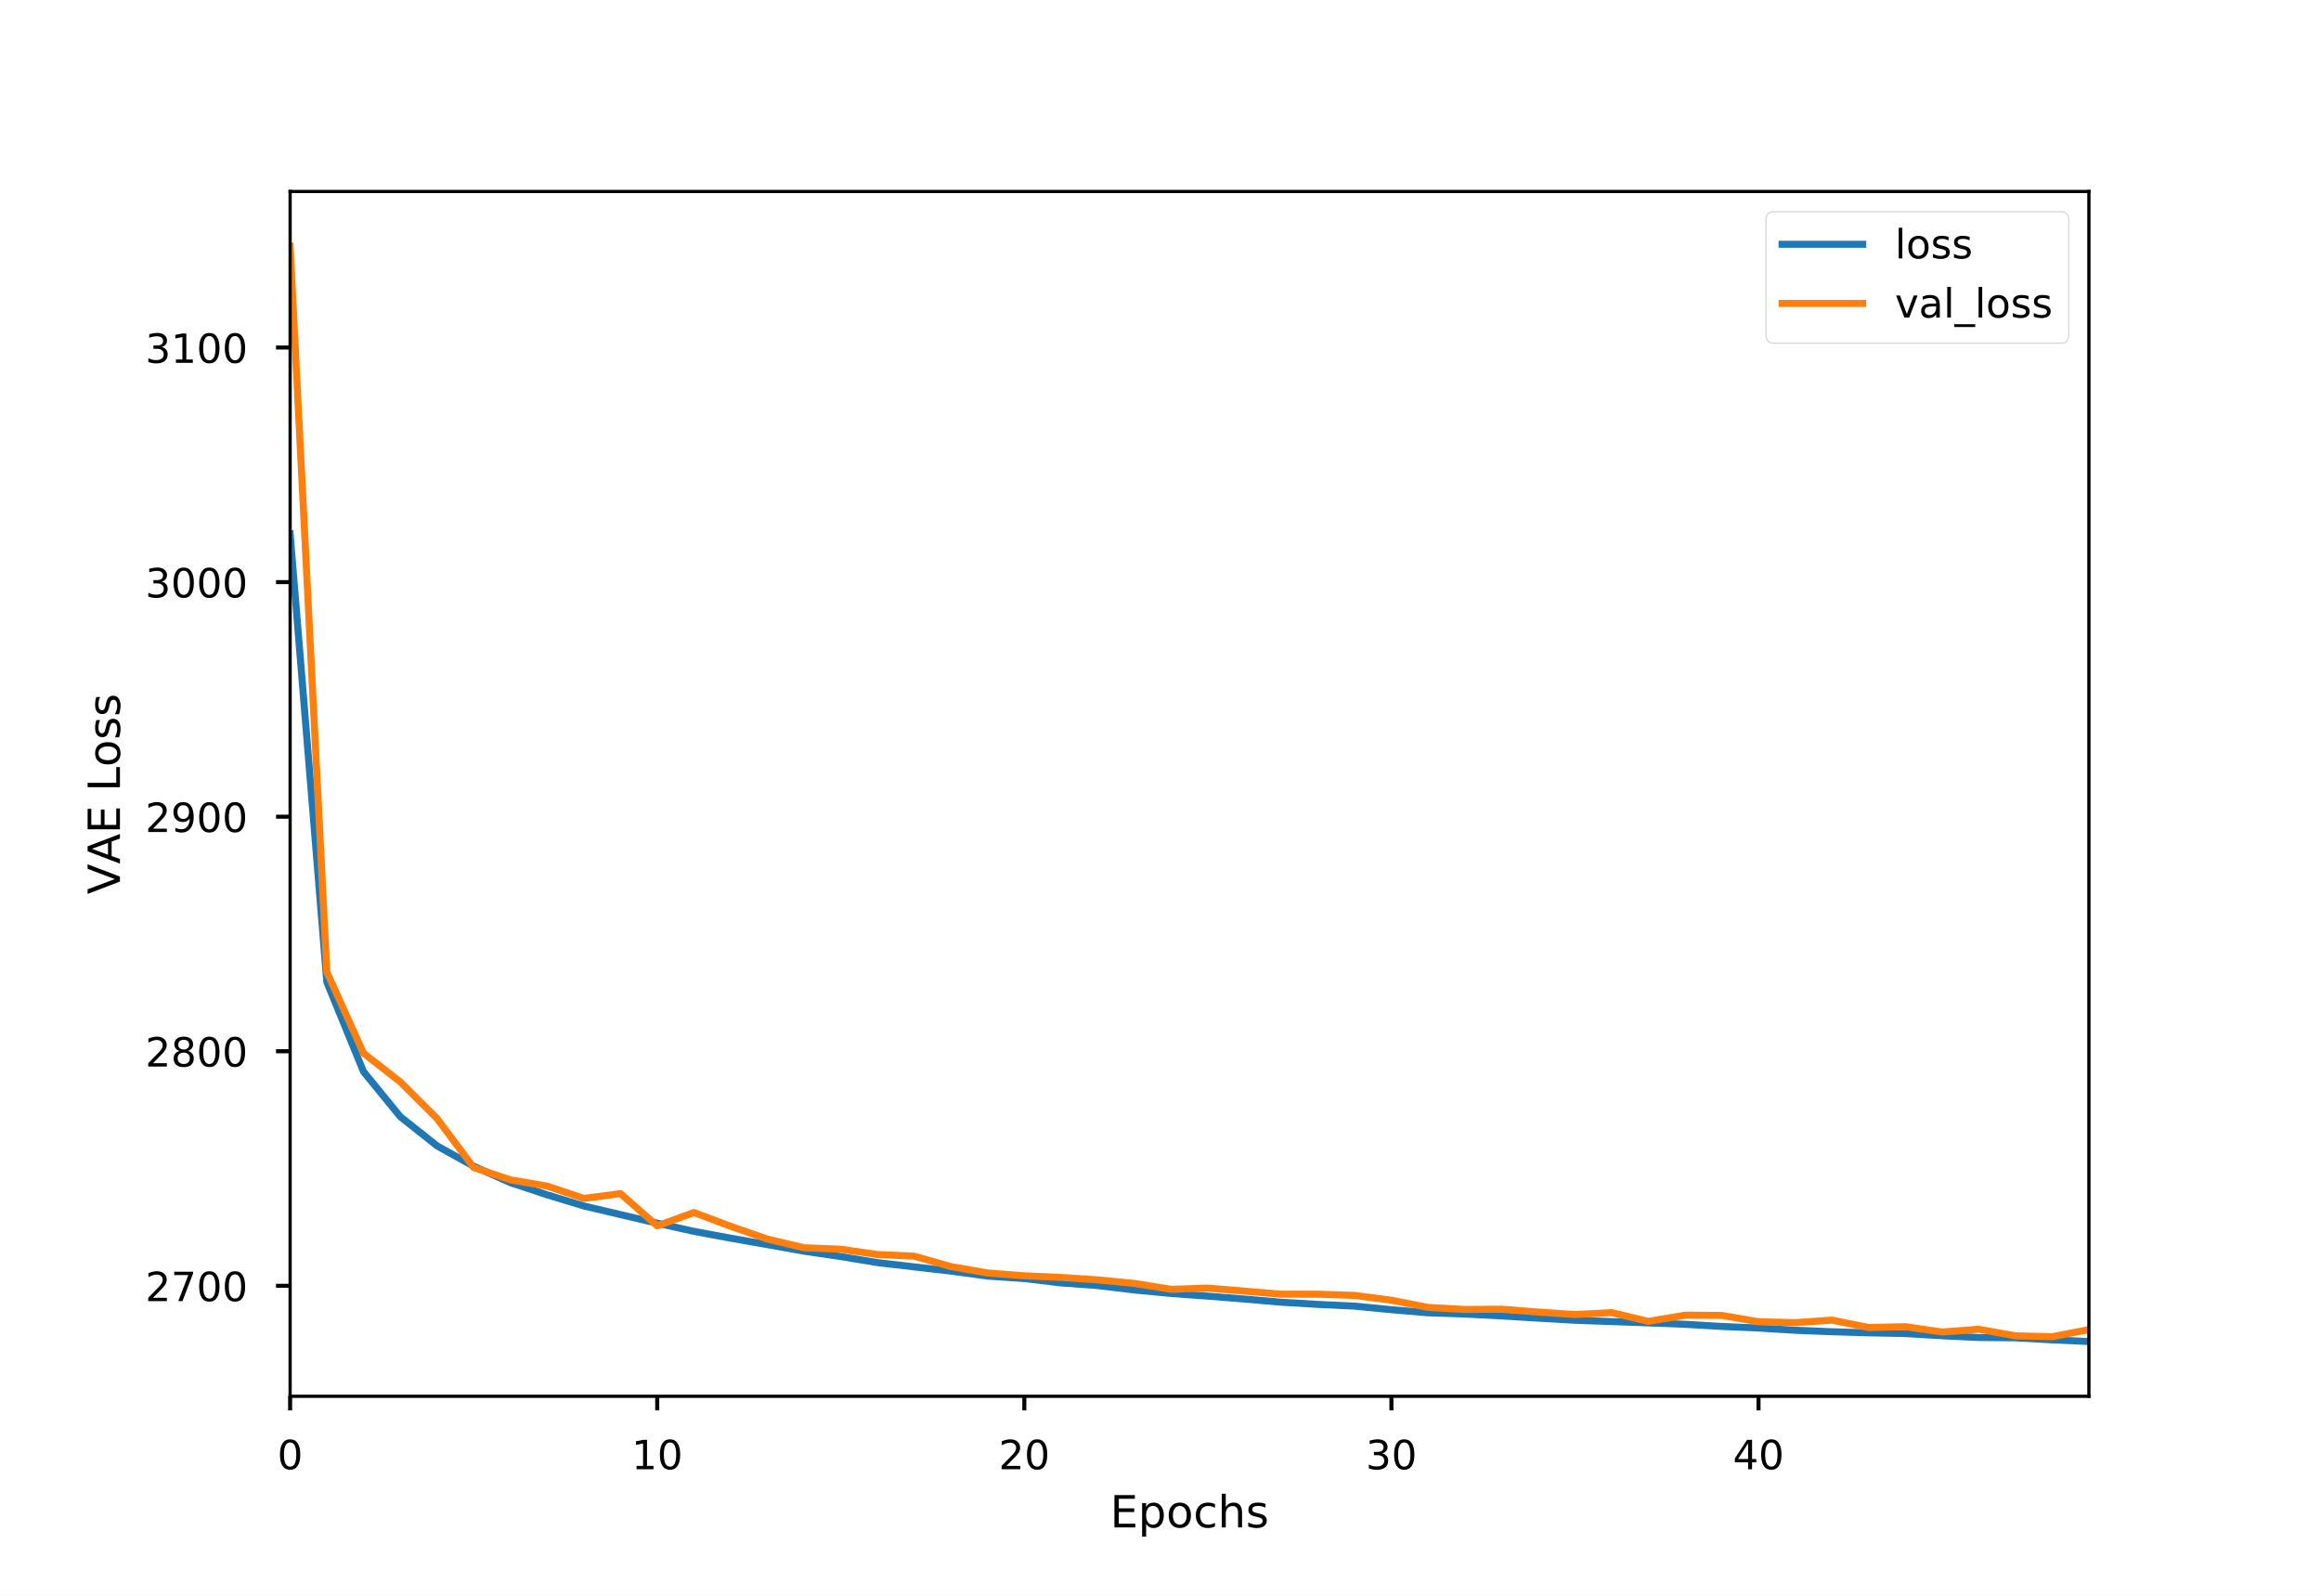
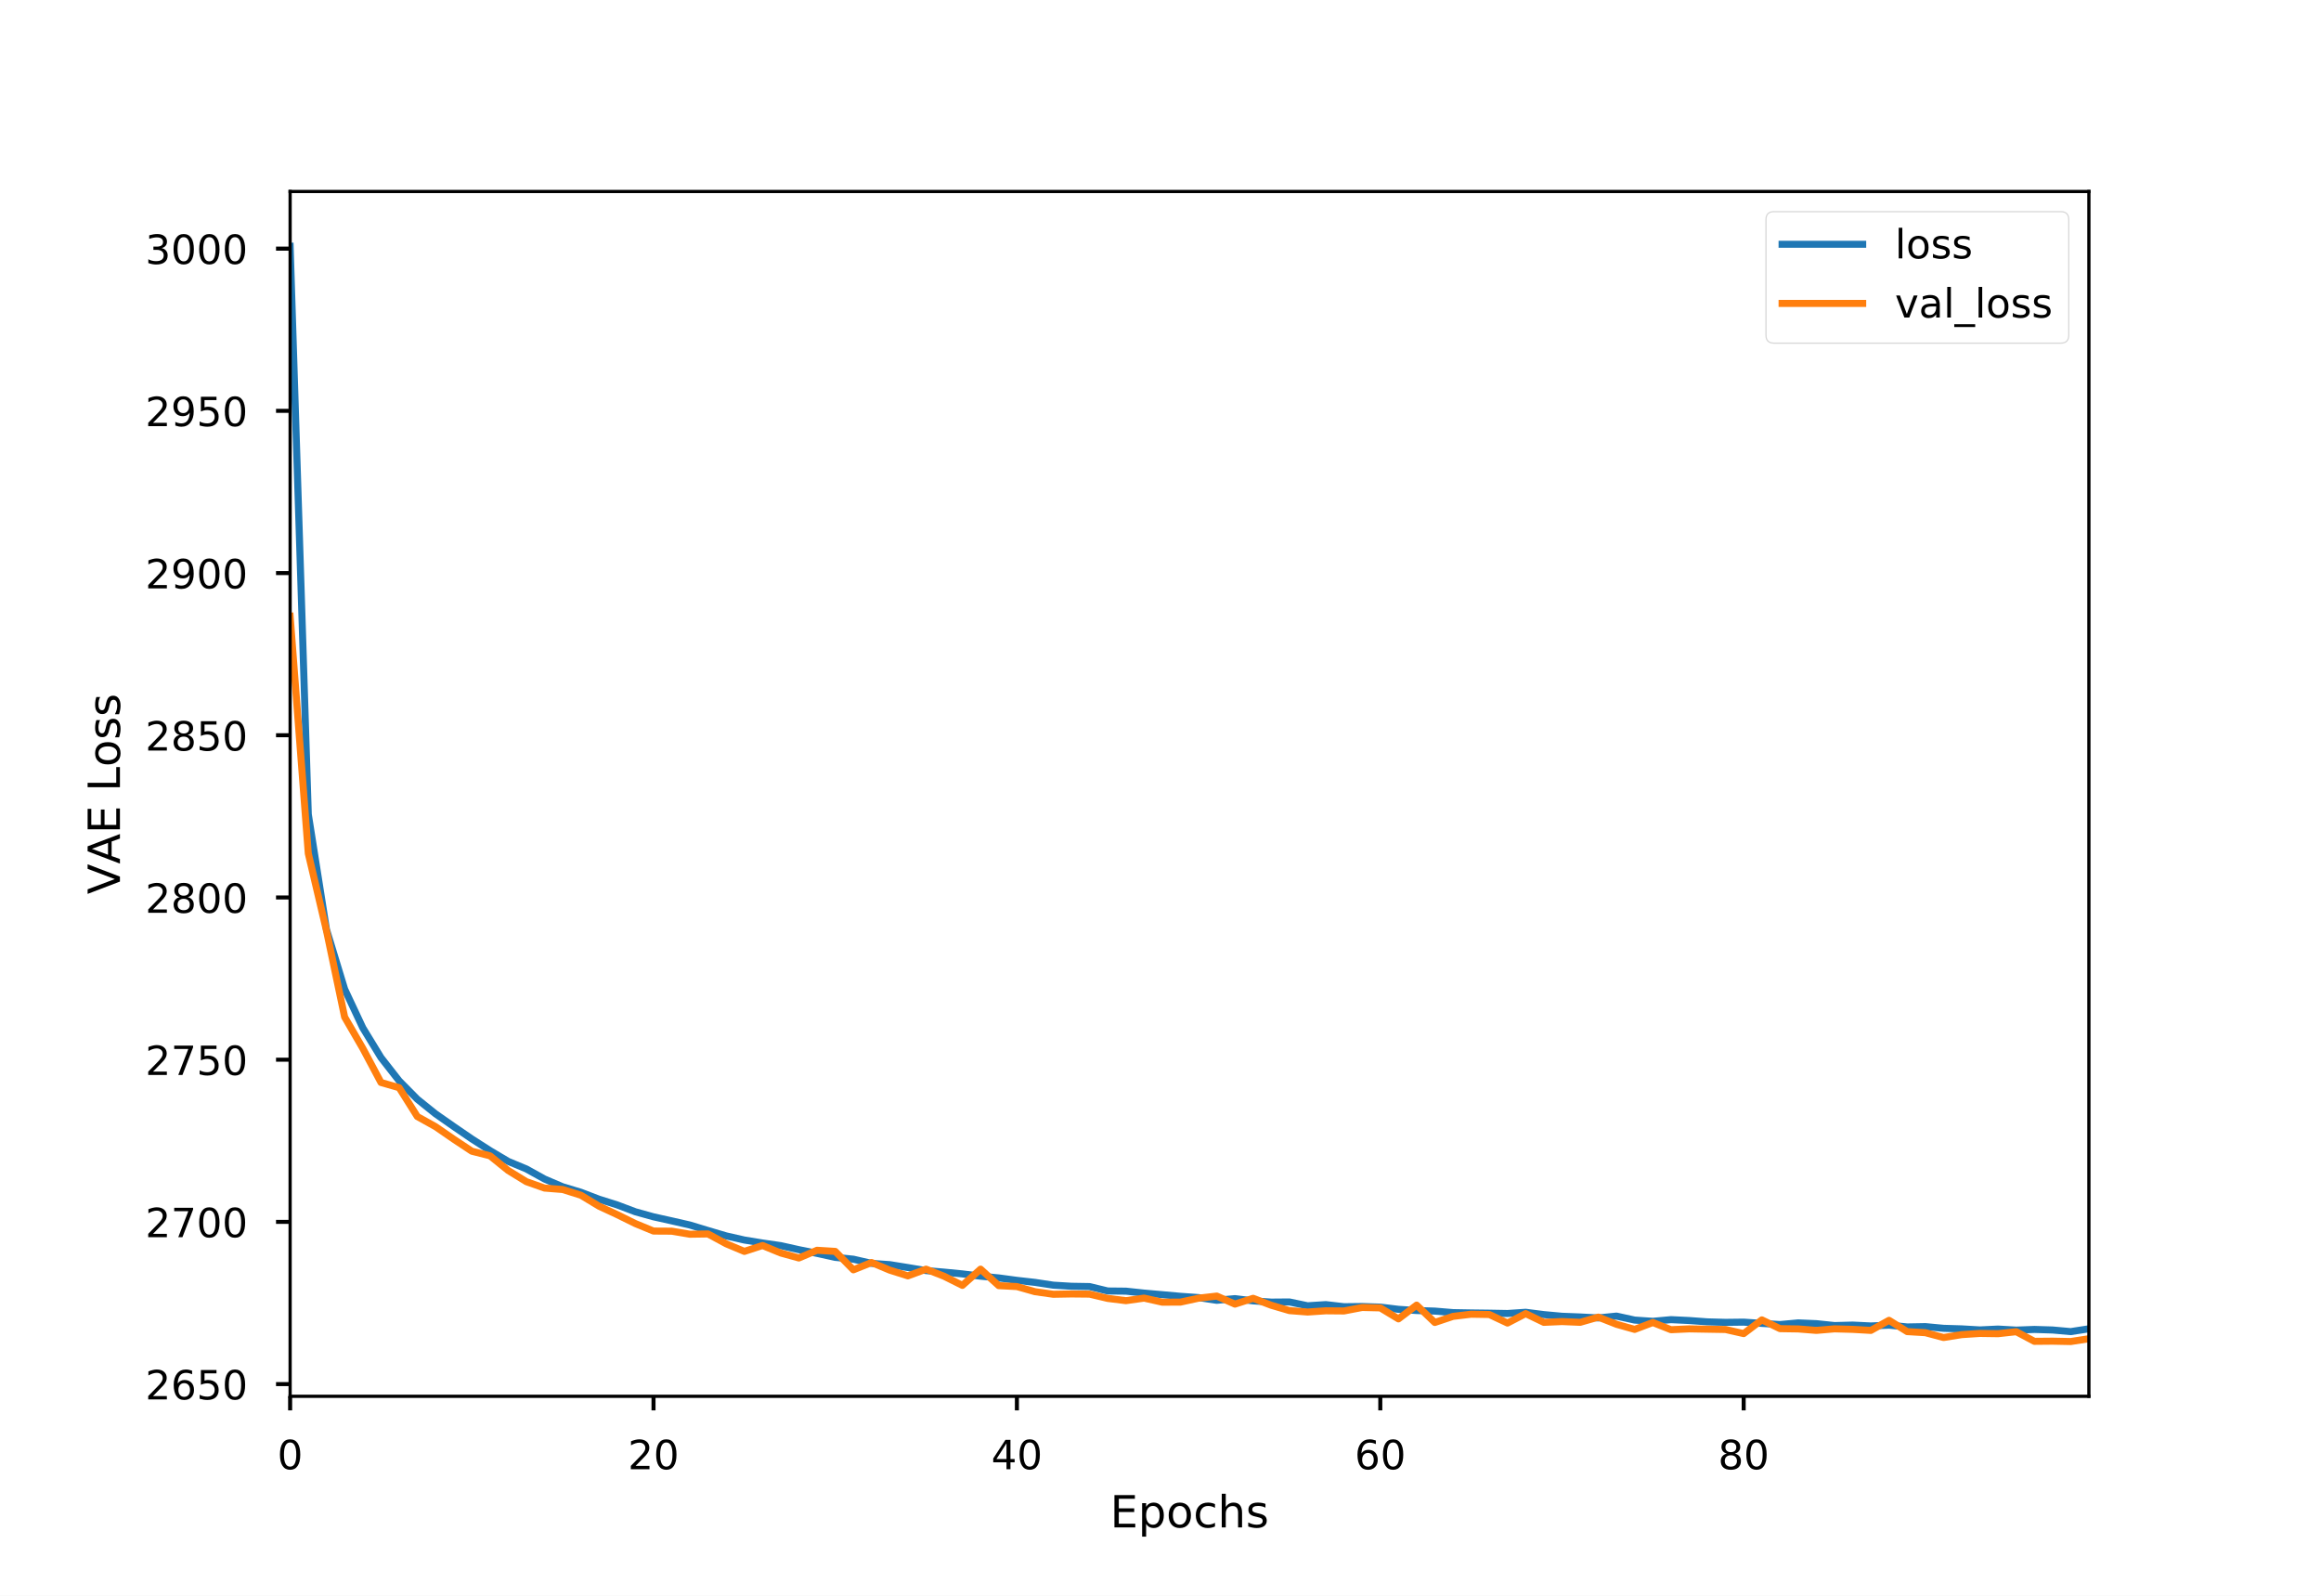
<svg xmlns="http://www.w3.org/2000/svg" xmlns:xlink="http://www.w3.org/1999/xlink" height="396pt" version="1.1" viewBox="0 0 576 396" width="576pt">
  <defs>
    <style type="text/css">
*{stroke-linecap:butt;stroke-linejoin:round;}
  </style>
  </defs>
  <g id="figure_1">
    <g id="patch_1">
      <path d="M 0 396  L 576 396  L 576 0  L 0 0  z " style="fill:#ffffff;" />
    </g>
    <g id="axes_1">
      <g id="patch_2">
        <path d="M 72 346.5  L 518.4 346.5  L 518.4 47.52  L 72 47.52  z " style="fill:#ffffff;" />
      </g>
      <g id="matplotlib.axis_1">
        <g id="xtick_1">
          <g id="line2d_1">
            <defs>
-               <path d="M 0 0  L 0 3.5  " id="m658f743e22" style="stroke:#000000;" />
-             </defs>
-             <g>
-               <use style="stroke:#000000;" x="72" xlink:href="#m658f743e22" y="346.5" />
+               <path d="M 0 0  L 0 3.5  " id="mb500150e83" style="stroke:#000000;" />
+             </defs>
+             <g>
+               <use style="stroke:#000000;" x="72" xlink:href="#mb500150e83" y="346.5" />
            </g>
          </g>
          <g id="text_1">
            <defs>
              <path d="M 31.781 66.406  Q 24.172 66.406 20.328 58.906  Q 16.5 51.422 16.5 36.375  Q 16.5 21.391 20.328 13.891  Q 24.172 6.391 31.781 6.391  Q 39.453 6.391 43.281 13.891  Q 47.125 21.391 47.125 36.375  Q 47.125 51.422 43.281 58.906  Q 39.453 66.406 31.781 66.406  M 31.781 74.219  Q 44.047 74.219 50.516 64.516  Q 56.984 54.828 56.984 36.375  Q 56.984 17.969 50.516 8.266  Q 44.047 -1.422 31.781 -1.422  Q 19.531 -1.422 13.062 8.266  Q 6.594 17.969 6.594 36.375  Q 6.594 54.828 13.062 64.516  Q 19.531 74.219 31.781 74.219  " id="DejaVuSans-30" />
            </defs>
            <g transform="translate(68.81875 364.5984)scale(0.1 -0.1)">
              <use xlink:href="#DejaVuSans-30" />
            </g>
          </g>
        </g>
        <g id="xtick_2">
          <g id="line2d_2">
            <g>
-               <use style="stroke:#000000;" x="163.102" xlink:href="#m658f743e22" y="346.5" />
+               <use style="stroke:#000000;" x="162.182" xlink:href="#mb500150e83" y="346.5" />
            </g>
          </g>
          <g id="text_2">
            <defs>
-               <path d="M 12.406 8.297  L 28.516 8.297  L 28.516 63.922  L 10.984 60.406  L 10.984 69.391  L 28.422 72.906  L 38.281 72.906  L 38.281 8.297  L 54.391 8.297  L 54.391 0  L 12.406 0  z " id="DejaVuSans-31" />
-             </defs>
-             <g transform="translate(156.7395 364.5984)scale(0.1 -0.1)">
-               <use xlink:href="#DejaVuSans-31" />
+               <path d="M 19.188 8.297  L 53.609 8.297  L 53.609 0  L 7.328 0  L 7.328 8.297  Q 12.938 14.109 22.625 23.891  Q 32.328 33.688 34.812 36.531  Q 39.547 41.844 41.422 45.531  Q 43.312 49.219 43.312 52.781  Q 43.312 58.594 39.234 62.25  Q 35.156 65.922 28.609 65.922  Q 23.969 65.922 18.812 64.312  Q 13.672 62.703 7.812 59.422  L 7.812 69.391  Q 13.766 71.781 18.938 73  Q 24.125 74.219 28.422 74.219  Q 39.75 74.219 46.484 68.547  Q 53.219 62.891 53.219 53.422  Q 53.219 48.922 51.531 44.891  Q 49.859 40.875 45.406 35.406  Q 44.188 33.984 37.641 27.219  Q 31.109 20.453 19.188 8.297  " id="DejaVuSans-32" />
+             </defs>
+             <g transform="translate(155.8193 364.5984)scale(0.1 -0.1)">
+               <use xlink:href="#DejaVuSans-32" />
              <use x="63.623" xlink:href="#DejaVuSans-30" />
            </g>
          </g>
        </g>
        <g id="xtick_3">
          <g id="line2d_3">
            <g>
-               <use style="stroke:#000000;" x="254.204" xlink:href="#m658f743e22" y="346.5" />
+               <use style="stroke:#000000;" x="252.364" xlink:href="#mb500150e83" y="346.5" />
            </g>
          </g>
          <g id="text_3">
            <defs>
-               <path d="M 19.188 8.297  L 53.609 8.297  L 53.609 0  L 7.328 0  L 7.328 8.297  Q 12.938 14.109 22.625 23.891  Q 32.328 33.688 34.812 36.531  Q 39.547 41.844 41.422 45.531  Q 43.312 49.219 43.312 52.781  Q 43.312 58.594 39.234 62.25  Q 35.156 65.922 28.609 65.922  Q 23.969 65.922 18.812 64.312  Q 13.672 62.703 7.812 59.422  L 7.812 69.391  Q 13.766 71.781 18.938 73  Q 24.125 74.219 28.422 74.219  Q 39.75 74.219 46.484 68.547  Q 53.219 62.891 53.219 53.422  Q 53.219 48.922 51.531 44.891  Q 49.859 40.875 45.406 35.406  Q 44.188 33.984 37.641 27.219  Q 31.109 20.453 19.188 8.297  " id="DejaVuSans-32" />
-             </defs>
-             <g transform="translate(247.8416 364.5984)scale(0.1 -0.1)">
-               <use xlink:href="#DejaVuSans-32" />
+               <path d="M 37.797 64.312  L 12.891 25.391  L 37.797 25.391  z M 35.203 72.906  L 47.609 72.906  L 47.609 25.391  L 58.016 25.391  L 58.016 17.188  L 47.609 17.188  L 47.609 0  L 37.797 0  L 37.797 17.188  L 4.891 17.188  L 4.891 26.703  z " id="DejaVuSans-34" />
+             </defs>
+             <g transform="translate(246.0011 364.5984)scale(0.1 -0.1)">
+               <use xlink:href="#DejaVuSans-34" />
              <use x="63.623" xlink:href="#DejaVuSans-30" />
            </g>
          </g>
        </g>
        <g id="xtick_4">
          <g id="line2d_4">
            <g>
-               <use style="stroke:#000000;" x="345.306" xlink:href="#m658f743e22" y="346.5" />
+               <use style="stroke:#000000;" x="342.545" xlink:href="#mb500150e83" y="346.5" />
            </g>
          </g>
          <g id="text_4">
            <defs>
-               <path d="M 40.578 39.312  Q 47.656 37.797 51.625 33  Q 55.609 28.219 55.609 21.188  Q 55.609 10.406 48.188 4.484  Q 40.766 -1.422 27.094 -1.422  Q 22.516 -1.422 17.656 -0.516  Q 12.797 0.391 7.625 2.203  L 7.625 11.719  Q 11.719 9.328 16.594 8.109  Q 21.484 6.891 26.812 6.891  Q 36.078 6.891 40.938 10.547  Q 45.797 14.203 45.797 21.188  Q 45.797 27.641 41.281 31.266  Q 36.766 34.906 28.719 34.906  L 20.219 34.906  L 20.219 43.016  L 29.109 43.016  Q 36.375 43.016 40.234 45.922  Q 44.094 48.828 44.094 54.297  Q 44.094 59.906 40.109 62.906  Q 36.141 65.922 28.719 65.922  Q 24.656 65.922 20.016 65.031  Q 15.375 64.156 9.812 62.312  L 9.812 71.094  Q 15.438 72.656 20.344 73.438  Q 25.25 74.219 29.594 74.219  Q 40.828 74.219 47.359 69.109  Q 53.906 64.016 53.906 55.328  Q 53.906 49.266 50.438 45.094  Q 46.969 40.922 40.578 39.312  " id="DejaVuSans-33" />
-             </defs>
-             <g transform="translate(338.9436 364.5984)scale(0.1 -0.1)">
-               <use xlink:href="#DejaVuSans-33" />
+               <path d="M 33.016 40.375  Q 26.375 40.375 22.484 35.828  Q 18.609 31.297 18.609 23.391  Q 18.609 15.531 22.484 10.953  Q 26.375 6.391 33.016 6.391  Q 39.656 6.391 43.531 10.953  Q 47.406 15.531 47.406 23.391  Q 47.406 31.297 43.531 35.828  Q 39.656 40.375 33.016 40.375  M 52.594 71.297  L 52.594 62.312  Q 48.875 64.062 45.094 64.984  Q 41.312 65.922 37.594 65.922  Q 27.828 65.922 22.672 59.328  Q 17.531 52.734 16.797 39.406  Q 19.672 43.656 24.016 45.922  Q 28.375 48.188 33.594 48.188  Q 44.578 48.188 50.953 41.516  Q 57.328 34.859 57.328 23.391  Q 57.328 12.156 50.688 5.359  Q 44.047 -1.422 33.016 -1.422  Q 20.359 -1.422 13.672 8.266  Q 6.984 17.969 6.984 36.375  Q 6.984 53.656 15.188 63.938  Q 23.391 74.219 37.203 74.219  Q 40.922 74.219 44.703 73.484  Q 48.484 72.75 52.594 71.297  " id="DejaVuSans-36" />
+             </defs>
+             <g transform="translate(336.183 364.5984)scale(0.1 -0.1)">
+               <use xlink:href="#DejaVuSans-36" />
              <use x="63.623" xlink:href="#DejaVuSans-30" />
            </g>
          </g>
        </g>
        <g id="xtick_5">
          <g id="line2d_5">
            <g>
-               <use style="stroke:#000000;" x="436.408" xlink:href="#m658f743e22" y="346.5" />
+               <use style="stroke:#000000;" x="432.727" xlink:href="#mb500150e83" y="346.5" />
            </g>
          </g>
          <g id="text_5">
            <defs>
-               <path d="M 37.797 64.312  L 12.891 25.391  L 37.797 25.391  z M 35.203 72.906  L 47.609 72.906  L 47.609 25.391  L 58.016 25.391  L 58.016 17.188  L 47.609 17.188  L 47.609 0  L 37.797 0  L 37.797 17.188  L 4.891 17.188  L 4.891 26.703  z " id="DejaVuSans-34" />
-             </defs>
-             <g transform="translate(430.0457 364.5984)scale(0.1 -0.1)">
-               <use xlink:href="#DejaVuSans-34" />
+               <path d="M 31.781 34.625  Q 24.75 34.625 20.719 30.859  Q 16.703 27.094 16.703 20.516  Q 16.703 13.922 20.719 10.156  Q 24.75 6.391 31.781 6.391  Q 38.812 6.391 42.859 10.172  Q 46.922 13.969 46.922 20.516  Q 46.922 27.094 42.891 30.859  Q 38.875 34.625 31.781 34.625  M 21.922 38.812  Q 15.578 40.375 12.031 44.719  Q 8.5 49.078 8.5 55.328  Q 8.5 64.062 14.719 69.141  Q 20.953 74.219 31.781 74.219  Q 42.672 74.219 48.875 69.141  Q 55.078 64.062 55.078 55.328  Q 55.078 49.078 51.531 44.719  Q 48 40.375 41.703 38.812  Q 48.828 37.156 52.797 32.312  Q 56.781 27.484 56.781 20.516  Q 56.781 9.906 50.312 4.234  Q 43.844 -1.422 31.781 -1.422  Q 19.734 -1.422 13.25 4.234  Q 6.781 9.906 6.781 20.516  Q 6.781 27.484 10.781 32.312  Q 14.797 37.156 21.922 38.812  M 18.312 54.391  Q 18.312 48.734 21.844 45.562  Q 25.391 42.391 31.781 42.391  Q 38.141 42.391 41.719 45.562  Q 45.312 48.734 45.312 54.391  Q 45.312 60.062 41.719 63.234  Q 38.141 66.406 31.781 66.406  Q 25.391 66.406 21.844 63.234  Q 18.312 60.062 18.312 54.391  " id="DejaVuSans-38" />
+             </defs>
+             <g transform="translate(426.3648 364.5984)scale(0.1 -0.1)">
+               <use xlink:href="#DejaVuSans-38" />
              <use x="63.623" xlink:href="#DejaVuSans-30" />
            </g>
          </g>
        </g>
        <g id="text_6">
          <defs>
            <path d="M 9.812 72.906  L 55.906 72.906  L 55.906 64.594  L 19.672 64.594  L 19.672 43.016  L 54.391 43.016  L 54.391 34.719  L 19.672 34.719  L 19.672 8.297  L 56.781 8.297  L 56.781 0  L 9.812 0  z " id="DejaVuSans-45" />
            <path d="M 18.109 8.203  L 18.109 -20.797  L 9.078 -20.797  L 9.078 54.688  L 18.109 54.688  L 18.109 46.391  Q 20.953 51.266 25.266 53.625  Q 29.594 56 35.594 56  Q 45.562 56 51.781 48.094  Q 58.016 40.188 58.016 27.297  Q 58.016 14.406 51.781 6.484  Q 45.562 -1.422 35.594 -1.422  Q 29.594 -1.422 25.266 0.953  Q 20.953 3.328 18.109 8.203  M 48.688 27.297  Q 48.688 37.203 44.609 42.844  Q 40.531 48.484 33.406 48.484  Q 26.266 48.484 22.188 42.844  Q 18.109 37.203 18.109 27.297  Q 18.109 17.391 22.188 11.75  Q 26.266 6.109 33.406 6.109  Q 40.531 6.109 44.609 11.75  Q 48.688 17.391 48.688 27.297  " id="DejaVuSans-70" />
            <path d="M 30.609 48.391  Q 23.391 48.391 19.188 42.75  Q 14.984 37.109 14.984 27.297  Q 14.984 17.484 19.156 11.844  Q 23.344 6.203 30.609 6.203  Q 37.797 6.203 41.984 11.859  Q 46.188 17.531 46.188 27.297  Q 46.188 37.016 41.984 42.703  Q 37.797 48.391 30.609 48.391  M 30.609 56  Q 42.328 56 49.016 48.375  Q 55.719 40.766 55.719 27.297  Q 55.719 13.875 49.016 6.219  Q 42.328 -1.422 30.609 -1.422  Q 18.844 -1.422 12.172 6.219  Q 5.516 13.875 5.516 27.297  Q 5.516 40.766 12.172 48.375  Q 18.844 56 30.609 56  " id="DejaVuSans-6f" />
            <path d="M 48.781 52.594  L 48.781 44.188  Q 44.969 46.297 41.141 47.344  Q 37.312 48.391 33.406 48.391  Q 24.656 48.391 19.812 42.844  Q 14.984 37.312 14.984 27.297  Q 14.984 17.281 19.812 11.734  Q 24.656 6.203 33.406 6.203  Q 37.312 6.203 41.141 7.25  Q 44.969 8.297 48.781 10.406  L 48.781 2.094  Q 45.016 0.344 40.984 -0.531  Q 36.969 -1.422 32.422 -1.422  Q 20.062 -1.422 12.781 6.344  Q 5.516 14.109 5.516 27.297  Q 5.516 40.672 12.859 48.328  Q 20.219 56 33.016 56  Q 37.156 56 41.109 55.141  Q 45.062 54.297 48.781 52.594  " id="DejaVuSans-63" />
            <path d="M 54.891 33.016  L 54.891 0  L 45.906 0  L 45.906 32.719  Q 45.906 40.484 42.875 44.328  Q 39.844 48.188 33.797 48.188  Q 26.516 48.188 22.312 43.547  Q 18.109 38.922 18.109 30.906  L 18.109 0  L 9.078 0  L 9.078 75.984  L 18.109 75.984  L 18.109 46.188  Q 21.344 51.125 25.703 53.562  Q 30.078 56 35.797 56  Q 45.219 56 50.047 50.172  Q 54.891 44.344 54.891 33.016  " id="DejaVuSans-68" />
            <path d="M 44.281 53.078  L 44.281 44.578  Q 40.484 46.531 36.375 47.5  Q 32.281 48.484 27.875 48.484  Q 21.188 48.484 17.844 46.438  Q 14.5 44.391 14.5 40.281  Q 14.5 37.156 16.891 35.375  Q 19.281 33.594 26.516 31.984  L 29.594 31.297  Q 39.156 29.25 43.188 25.516  Q 47.219 21.781 47.219 15.094  Q 47.219 7.469 41.188 3.016  Q 35.156 -1.422 24.609 -1.422  Q 20.219 -1.422 15.453 -0.562  Q 10.688 0.297 5.422 2  L 5.422 11.281  Q 10.406 8.688 15.234 7.391  Q 20.062 6.109 24.812 6.109  Q 31.156 6.109 34.562 8.281  Q 37.984 10.453 37.984 14.406  Q 37.984 18.062 35.516 20.016  Q 33.062 21.969 24.703 23.781  L 21.578 24.516  Q 13.234 26.266 9.516 29.906  Q 5.812 33.547 5.812 39.891  Q 5.812 47.609 11.281 51.797  Q 16.75 56 26.812 56  Q 31.781 56 36.172 55.266  Q 40.578 54.547 44.281 53.078  " id="DejaVuSans-73" />
          </defs>
          <g transform="translate(275.4928 379.0364)scale(0.11 -0.11)">
            <use xlink:href="#DejaVuSans-45" />
            <use x="63.184" xlink:href="#DejaVuSans-70" />
            <use x="126.66" xlink:href="#DejaVuSans-6f" />
            <use x="187.842" xlink:href="#DejaVuSans-63" />
            <use x="242.822" xlink:href="#DejaVuSans-68" />
            <use x="306.201" xlink:href="#DejaVuSans-73" />
          </g>
        </g>
      </g>
      <g id="matplotlib.axis_2">
        <g id="ytick_1">
          <g id="line2d_6">
            <defs>
-               <path d="M 0 0  L -3.5 0  " id="madf888de8d" style="stroke:#000000;" />
-             </defs>
-             <g>
-               <use style="stroke:#000000;" x="72" xlink:href="#madf888de8d" y="319.083" />
+               <path d="M 0 0  L -3.5 0  " id="m5b89c4a7b2" style="stroke:#000000;" />
+             </defs>
+             <g>
+               <use style="stroke:#000000;" x="72" xlink:href="#m5b89c4a7b2" y="343.472" />
            </g>
          </g>
          <g id="text_7">
            <defs>
+               <path d="M 10.797 72.906  L 49.516 72.906  L 49.516 64.594  L 19.828 64.594  L 19.828 46.734  Q 21.969 47.469 24.109 47.828  Q 26.266 48.188 28.422 48.188  Q 40.625 48.188 47.75 41.5  Q 54.891 34.812 54.891 23.391  Q 54.891 11.625 47.562 5.094  Q 40.234 -1.422 26.906 -1.422  Q 22.312 -1.422 17.547 -0.641  Q 12.797 0.141 7.719 1.703  L 7.719 11.625  Q 12.109 9.234 16.797 8.062  Q 21.484 6.891 26.703 6.891  Q 35.156 6.891 40.078 11.328  Q 45.016 15.766 45.016 23.391  Q 45.016 31 40.078 35.438  Q 35.156 39.891 26.703 39.891  Q 22.75 39.891 18.812 39.016  Q 14.891 38.141 10.797 36.281  z " id="DejaVuSans-35" />
+             </defs>
+             <g transform="translate(36.05 347.2712)scale(0.1 -0.1)">
+               <use xlink:href="#DejaVuSans-32" />
+               <use x="63.623" xlink:href="#DejaVuSans-36" />
+               <use x="127.246" xlink:href="#DejaVuSans-35" />
+               <use x="190.869" xlink:href="#DejaVuSans-30" />
+             </g>
+           </g>
+         </g>
+         <g id="ytick_2">
+           <g id="line2d_7">
+             <g>
+               <use style="stroke:#000000;" x="72" xlink:href="#m5b89c4a7b2" y="303.219" />
+             </g>
+           </g>
+           <g id="text_8">
+             <defs>
              <path d="M 8.203 72.906  L 55.078 72.906  L 55.078 68.703  L 28.609 0  L 18.312 0  L 43.219 64.594  L 8.203 64.594  z " id="DejaVuSans-37" />
            </defs>
-             <g transform="translate(36.05 322.8823)scale(0.1 -0.1)">
+             <g transform="translate(36.05 307.018)scale(0.1 -0.1)">
              <use xlink:href="#DejaVuSans-32" />
              <use x="63.623" xlink:href="#DejaVuSans-37" />
              <use x="127.246" xlink:href="#DejaVuSans-30" />
              <use x="190.869" xlink:href="#DejaVuSans-30" />
            </g>
          </g>
        </g>
-         <g id="ytick_2">
-           <g id="line2d_7">
-             <g>
-               <use style="stroke:#000000;" x="72" xlink:href="#madf888de8d" y="260.873" />
-             </g>
-           </g>
-           <g id="text_8">
-             <defs>
-               <path d="M 31.781 34.625  Q 24.75 34.625 20.719 30.859  Q 16.703 27.094 16.703 20.516  Q 16.703 13.922 20.719 10.156  Q 24.75 6.391 31.781 6.391  Q 38.812 6.391 42.859 10.172  Q 46.922 13.969 46.922 20.516  Q 46.922 27.094 42.891 30.859  Q 38.875 34.625 31.781 34.625  M 21.922 38.812  Q 15.578 40.375 12.031 44.719  Q 8.5 49.078 8.5 55.328  Q 8.5 64.062 14.719 69.141  Q 20.953 74.219 31.781 74.219  Q 42.672 74.219 48.875 69.141  Q 55.078 64.062 55.078 55.328  Q 55.078 49.078 51.531 44.719  Q 48 40.375 41.703 38.812  Q 48.828 37.156 52.797 32.312  Q 56.781 27.484 56.781 20.516  Q 56.781 9.906 50.312 4.234  Q 43.844 -1.422 31.781 -1.422  Q 19.734 -1.422 13.25 4.234  Q 6.781 9.906 6.781 20.516  Q 6.781 27.484 10.781 32.312  Q 14.797 37.156 21.922 38.812  M 18.312 54.391  Q 18.312 48.734 21.844 45.562  Q 25.391 42.391 31.781 42.391  Q 38.141 42.391 41.719 45.562  Q 45.312 48.734 45.312 54.391  Q 45.312 60.062 41.719 63.234  Q 38.141 66.406 31.781 66.406  Q 25.391 66.406 21.844 63.234  Q 18.312 60.062 18.312 54.391  " id="DejaVuSans-38" />
-             </defs>
-             <g transform="translate(36.05 264.6725)scale(0.1 -0.1)">
+         <g id="ytick_3">
+           <g id="line2d_8">
+             <g>
+               <use style="stroke:#000000;" x="72" xlink:href="#m5b89c4a7b2" y="262.966" />
+             </g>
+           </g>
+           <g id="text_9">
+             <g transform="translate(36.05 266.7648)scale(0.1 -0.1)">
+               <use xlink:href="#DejaVuSans-32" />
+               <use x="63.623" xlink:href="#DejaVuSans-37" />
+               <use x="127.246" xlink:href="#DejaVuSans-35" />
+               <use x="190.869" xlink:href="#DejaVuSans-30" />
+             </g>
+           </g>
+         </g>
+         <g id="ytick_4">
+           <g id="line2d_9">
+             <g>
+               <use style="stroke:#000000;" x="72" xlink:href="#m5b89c4a7b2" y="222.712" />
+             </g>
+           </g>
+           <g id="text_10">
+             <g transform="translate(36.05 226.5116)scale(0.1 -0.1)">
              <use xlink:href="#DejaVuSans-32" />
              <use x="63.623" xlink:href="#DejaVuSans-38" />
              <use x="127.246" xlink:href="#DejaVuSans-30" />
              <use x="190.869" xlink:href="#DejaVuSans-30" />
            </g>
          </g>
        </g>
-         <g id="ytick_3">
-           <g id="line2d_8">
-             <g>
-               <use style="stroke:#000000;" x="72" xlink:href="#madf888de8d" y="202.664" />
-             </g>
-           </g>
-           <g id="text_9">
+         <g id="ytick_5">
+           <g id="line2d_10">
+             <g>
+               <use style="stroke:#000000;" x="72" xlink:href="#m5b89c4a7b2" y="182.459" />
+             </g>
+           </g>
+           <g id="text_11">
+             <g transform="translate(36.05 186.2584)scale(0.1 -0.1)">
+               <use xlink:href="#DejaVuSans-32" />
+               <use x="63.623" xlink:href="#DejaVuSans-38" />
+               <use x="127.246" xlink:href="#DejaVuSans-35" />
+               <use x="190.869" xlink:href="#DejaVuSans-30" />
+             </g>
+           </g>
+         </g>
+         <g id="ytick_6">
+           <g id="line2d_11">
+             <g>
+               <use style="stroke:#000000;" x="72" xlink:href="#m5b89c4a7b2" y="142.206" />
+             </g>
+           </g>
+           <g id="text_12">
            <defs>
              <path d="M 10.984 1.516  L 10.984 10.5  Q 14.703 8.734 18.5 7.812  Q 22.312 6.891 25.984 6.891  Q 35.75 6.891 40.891 13.453  Q 46.047 20.016 46.781 33.406  Q 43.953 29.203 39.594 26.953  Q 35.25 24.703 29.984 24.703  Q 19.047 24.703 12.672 31.312  Q 6.297 37.938 6.297 49.422  Q 6.297 60.641 12.938 67.422  Q 19.578 74.219 30.609 74.219  Q 43.266 74.219 49.922 64.516  Q 56.594 54.828 56.594 36.375  Q 56.594 19.141 48.406 8.859  Q 40.234 -1.422 26.422 -1.422  Q 22.703 -1.422 18.891 -0.688  Q 15.094 0.047 10.984 1.516  M 30.609 32.422  Q 37.25 32.422 41.125 36.953  Q 45.016 41.5 45.016 49.422  Q 45.016 57.281 41.125 61.844  Q 37.25 66.406 30.609 66.406  Q 23.969 66.406 20.094 61.844  Q 16.219 57.281 16.219 49.422  Q 16.219 41.5 20.094 36.953  Q 23.969 32.422 30.609 32.422  " id="DejaVuSans-39" />
            </defs>
-             <g transform="translate(36.05 206.4627)scale(0.1 -0.1)">
+             <g transform="translate(36.05 146.0051)scale(0.1 -0.1)">
              <use xlink:href="#DejaVuSans-32" />
              <use x="63.623" xlink:href="#DejaVuSans-39" />
              <use x="127.246" xlink:href="#DejaVuSans-30" />
              <use x="190.869" xlink:href="#DejaVuSans-30" />
            </g>
          </g>
        </g>
-         <g id="ytick_4">
-           <g id="line2d_9">
-             <g>
-               <use style="stroke:#000000;" x="72" xlink:href="#madf888de8d" y="144.454" />
-             </g>
-           </g>
-           <g id="text_10">
-             <g transform="translate(36.05 148.253)scale(0.1 -0.1)">
+         <g id="ytick_7">
+           <g id="line2d_12">
+             <g>
+               <use style="stroke:#000000;" x="72" xlink:href="#m5b89c4a7b2" y="101.953" />
+             </g>
+           </g>
+           <g id="text_13">
+             <g transform="translate(36.05 105.7519)scale(0.1 -0.1)">
+               <use xlink:href="#DejaVuSans-32" />
+               <use x="63.623" xlink:href="#DejaVuSans-39" />
+               <use x="127.246" xlink:href="#DejaVuSans-35" />
+               <use x="190.869" xlink:href="#DejaVuSans-30" />
+             </g>
+           </g>
+         </g>
+         <g id="ytick_8">
+           <g id="line2d_13">
+             <g>
+               <use style="stroke:#000000;" x="72" xlink:href="#m5b89c4a7b2" y="61.7" />
+             </g>
+           </g>
+           <g id="text_14">
+             <defs>
+               <path d="M 40.578 39.312  Q 47.656 37.797 51.625 33  Q 55.609 28.219 55.609 21.188  Q 55.609 10.406 48.188 4.484  Q 40.766 -1.422 27.094 -1.422  Q 22.516 -1.422 17.656 -0.516  Q 12.797 0.391 7.625 2.203  L 7.625 11.719  Q 11.719 9.328 16.594 8.109  Q 21.484 6.891 26.812 6.891  Q 36.078 6.891 40.938 10.547  Q 45.797 14.203 45.797 21.188  Q 45.797 27.641 41.281 31.266  Q 36.766 34.906 28.719 34.906  L 20.219 34.906  L 20.219 43.016  L 29.109 43.016  Q 36.375 43.016 40.234 45.922  Q 44.094 48.828 44.094 54.297  Q 44.094 59.906 40.109 62.906  Q 36.141 65.922 28.719 65.922  Q 24.656 65.922 20.016 65.031  Q 15.375 64.156 9.812 62.312  L 9.812 71.094  Q 15.438 72.656 20.344 73.438  Q 25.25 74.219 29.594 74.219  Q 40.828 74.219 47.359 69.109  Q 53.906 64.016 53.906 55.328  Q 53.906 49.266 50.438 45.094  Q 46.969 40.922 40.578 39.312  " id="DejaVuSans-33" />
+             </defs>
+             <g transform="translate(36.05 65.49872)scale(0.1 -0.1)">
              <use xlink:href="#DejaVuSans-33" />
              <use x="63.623" xlink:href="#DejaVuSans-30" />
              <use x="127.246" xlink:href="#DejaVuSans-30" />
              <use x="190.869" xlink:href="#DejaVuSans-30" />
            </g>
          </g>
        </g>
-         <g id="ytick_5">
-           <g id="line2d_10">
-             <g>
-               <use style="stroke:#000000;" x="72" xlink:href="#madf888de8d" y="86.244" />
-             </g>
-           </g>
-           <g id="text_11">
-             <g transform="translate(36.05 90.04321)scale(0.1 -0.1)">
-               <use xlink:href="#DejaVuSans-33" />
-               <use x="63.623" xlink:href="#DejaVuSans-31" />
-               <use x="127.246" xlink:href="#DejaVuSans-30" />
-               <use x="190.869" xlink:href="#DejaVuSans-30" />
-             </g>
-           </g>
-         </g>
-         <g id="text_12">
+         <g id="text_15">
          <defs>
            <path d="M 28.609 0  L 0.781 72.906  L 11.078 72.906  L 34.188 11.531  L 57.328 72.906  L 67.578 72.906  L 39.797 0  z " id="DejaVuSans-56" />
            <path d="M 34.188 63.188  L 20.797 26.906  L 47.609 26.906  z M 28.609 72.906  L 39.797 72.906  L 67.578 0  L 57.328 0  L 50.688 18.703  L 17.828 18.703  L 11.188 0  L 0.781 0  z " id="DejaVuSans-41" />
            <path id="DejaVuSans-20" />
            <path d="M 9.812 72.906  L 19.672 72.906  L 19.672 8.297  L 55.172 8.297  L 55.172 0  L 9.812 0  z " id="DejaVuSans-4c" />
          </defs>
          <g transform="translate(29.76234 221.9121)rotate(-90)scale(0.11 -0.11)">
            <use xlink:href="#DejaVuSans-56" />
            <use x="68.314" xlink:href="#DejaVuSans-41" />
            <use x="136.723" xlink:href="#DejaVuSans-45" />
            <use x="199.906" xlink:href="#DejaVuSans-20" />
            <use x="231.693" xlink:href="#DejaVuSans-4c" />
            <use x="287.391" xlink:href="#DejaVuSans-6f" />
            <use x="348.572" xlink:href="#DejaVuSans-73" />
            <use x="400.672" xlink:href="#DejaVuSans-73" />
          </g>
        </g>
      </g>
-       <g id="line2d_11">
-         <path clip-path="url(#p27a7105be3)" d="M 72 132.468  L 81.11 243.704  L 90.22 265.95  L 99.331 277.1  L 108.441 284.335  L 117.551 289.417  L 126.661 293.482  L 135.771 296.501  L 144.882 299.269  L 153.992 301.414  L 163.102 303.544  L 172.212 305.572  L 181.322 307.262  L 190.433 308.857  L 199.543 310.49  L 208.653 311.826  L 217.763 313.328  L 226.873 314.381  L 235.984 315.435  L 245.094 316.67  L 254.204 317.282  L 263.314 318.361  L 272.424 319.019  L 281.535 320.12  L 290.645 320.986  L 299.755 321.644  L 308.865 322.367  L 317.976 323.155  L 327.086 323.697  L 336.196 324.124  L 345.306 325.013  L 354.416 325.779  L 363.527 326.08  L 372.637 326.559  L 381.747 327.107  L 390.857 327.629  L 399.967 327.958  L 409.078 328.277  L 418.188 328.632  L 427.298 329.167  L 436.408 329.56  L 445.518 330.116  L 454.629 330.48  L 463.739 330.747  L 472.849 330.933  L 481.959 331.471  L 491.069 331.91  L 500.18 331.983  L 509.29 332.495  L 518.4 332.91  " style="fill:none;stroke:#1f77b4;stroke-linecap:square;stroke-width:1.75;" />
-       </g>
-       <g id="line2d_12">
-         <path clip-path="url(#p27a7105be3)" d="M 72 61.11  L 81.11 241.201  L 90.22 261.368  L 99.331 268.475  L 108.441 277.548  L 117.551 289.728  L 126.661 292.787  L 135.771 294.334  L 144.882 297.389  L 153.992 296.208  L 163.102 304.199  L 172.212 300.898  L 181.322 304.316  L 190.433 307.485  L 199.543 309.637  L 208.653 310  L 217.763 311.316  L 226.873 311.726  L 235.984 314.313  L 245.094 315.896  L 254.204 316.597  L 263.314 317.004  L 272.424 317.608  L 281.535 318.487  L 290.645 319.946  L 299.755 319.652  L 308.865 320.405  L 317.976 321.166  L 327.086 321.168  L 336.196 321.462  L 345.306 322.659  L 354.416 324.443  L 363.527 324.946  L 372.637 324.886  L 381.747 325.594  L 390.857 326.214  L 399.967 325.739  L 409.078 327.906  L 418.188 326.376  L 427.298 326.429  L 436.408 327.994  L 445.518 328.233  L 454.629 327.592  L 463.739 329.424  L 472.849 329.225  L 481.959 330.553  L 491.069 329.864  L 500.18 331.49  L 509.29 331.714  L 518.4 329.937  " style="fill:none;stroke:#ff7f0e;stroke-linecap:square;stroke-width:1.75;" />
+       <g id="line2d_14">
+         <path clip-path="url(#p20a4672f8a)" d="M 72 61.11  L 76.509 202.074  L 81.018 230.646  L 85.527 245.458  L 90.036 255.061  L 94.545 262.443  L 99.055 268.212  L 103.564 272.773  L 108.073 276.396  L 112.582 279.545  L 117.091 282.634  L 121.6 285.522  L 126.109 288.202  L 130.618 290.077  L 135.127 292.578  L 139.636 294.505  L 144.145 295.861  L 148.655 297.587  L 153.164 299.007  L 157.673 300.709  L 162.182 301.962  L 166.691 302.962  L 171.2 303.992  L 175.709 305.359  L 180.218 306.695  L 184.727 307.72  L 189.236 308.456  L 193.745 309.109  L 198.255 310.114  L 202.764 311.033  L 207.273 312.025  L 211.782 312.479  L 216.291 313.515  L 220.8 313.828  L 225.309 314.552  L 229.818 315.305  L 234.327 315.688  L 238.836 316.127  L 243.345 316.692  L 247.855 317.123  L 252.364 317.728  L 256.873 318.235  L 261.382 318.919  L 265.891 319.194  L 270.4 319.27  L 274.909 320.365  L 279.418 320.409  L 283.927 320.888  L 288.436 321.282  L 292.945 321.686  L 297.455 322.005  L 301.964 322.682  L 306.473 322.263  L 310.982 322.816  L 315.491 323.126  L 320 323.089  L 324.509 324.038  L 329.018 323.745  L 333.527 324.268  L 338.036 324.219  L 342.545 324.369  L 347.055 324.918  L 351.564 325.212  L 356.073 325.357  L 360.582 325.733  L 365.091 325.814  L 369.6 325.871  L 374.109 325.952  L 378.618 325.651  L 383.127 326.226  L 387.636 326.641  L 392.145 326.813  L 396.655 327.054  L 401.164 326.597  L 405.673 327.586  L 410.182 327.893  L 414.691 327.479  L 419.2 327.695  L 423.709 328.027  L 428.218 328.151  L 432.727 328.097  L 437.236 328.409  L 441.745 328.693  L 446.255 328.284  L 450.764 328.472  L 455.273 328.947  L 459.782 328.827  L 464.291 329.045  L 468.8 328.847  L 473.309 329.288  L 477.818 329.208  L 482.327 329.63  L 486.836 329.769  L 491.345 330.028  L 495.855 329.817  L 500.364 330.075  L 504.873 329.907  L 509.382 330.045  L 513.891 330.448  L 518.4 329.751  " style="fill:none;stroke:#1f77b4;stroke-linecap:square;stroke-width:1.75;" />
+       </g>
+       <g id="line2d_15">
+         <path clip-path="url(#p20a4672f8a)" d="M 72 152.913  L 76.509 211.791  L 81.018 230.928  L 85.527 252.389  L 90.036 260.162  L 94.545 268.626  L 99.055 269.917  L 103.564 277.077  L 108.073 279.579  L 112.582 282.69  L 117.091 285.68  L 121.6 286.82  L 126.109 290.463  L 130.618 293.234  L 135.127 294.826  L 139.636 295.183  L 144.145 296.596  L 148.655 299.316  L 153.164 301.417  L 157.673 303.638  L 162.182 305.497  L 166.691 305.525  L 171.2 306.279  L 175.709 306.213  L 180.218 308.652  L 184.727 310.544  L 189.236 309.078  L 193.745 310.934  L 198.255 312.178  L 202.764 310.265  L 207.273 310.542  L 211.782 315.114  L 216.291 313.3  L 220.8 315.191  L 225.309 316.614  L 229.818 314.952  L 234.327 316.725  L 238.836 318.974  L 243.345 314.95  L 247.855 319.038  L 252.364 319.27  L 256.873 320.547  L 261.382 321.18  L 265.891 321.101  L 270.4 321.146  L 274.909 322.211  L 279.418 322.767  L 283.927 322.134  L 288.436 323.144  L 292.945 323.127  L 297.455 322.15  L 301.964 321.631  L 306.473 323.623  L 310.982 322.185  L 315.491 323.912  L 320 325.235  L 324.509 325.587  L 329.018 325.283  L 333.527 325.324  L 338.036 324.459  L 342.545 324.562  L 347.055 327.287  L 351.564 323.874  L 356.073 328.179  L 360.582 326.669  L 365.091 326.128  L 369.6 326.202  L 374.109 328.32  L 378.618 325.98  L 383.127 328.148  L 387.636 327.953  L 392.145 328.143  L 396.655 326.852  L 401.164 328.628  L 405.673 329.897  L 410.182 328.191  L 414.691 329.974  L 419.2 329.767  L 423.709 329.846  L 428.218 329.922  L 432.727 330.943  L 437.236 327.539  L 441.745 329.714  L 446.255 329.784  L 450.764 330.143  L 455.273 329.763  L 459.782 329.888  L 464.291 330.147  L 468.8 327.648  L 473.309 330.445  L 477.818 330.716  L 482.327 331.915  L 486.836 331.197  L 491.345 330.9  L 495.855 330.966  L 500.364 330.467  L 504.873 332.862  L 509.382 332.822  L 513.891 332.91  L 518.4 332.213  " style="fill:none;stroke:#ff7f0e;stroke-linecap:square;stroke-width:1.75;" />
      </g>
      <g id="patch_3">
        <path d="M 72 346.5  L 72 47.52  " style="fill:none;stroke:#000000;stroke-linecap:square;stroke-linejoin:miter;stroke-width:0.8;" />
      </g>
      <g id="patch_4">
        <path d="M 518.4 346.5  L 518.4 47.52  " style="fill:none;stroke:#000000;stroke-linecap:square;stroke-linejoin:miter;stroke-width:0.8;" />
      </g>
      <g id="patch_5">
        <path d="M 72 346.5  L 518.4 346.5  " style="fill:none;stroke:#000000;stroke-linecap:square;stroke-linejoin:miter;stroke-width:0.8;" />
      </g>
      <g id="patch_6">
        <path d="M 72 47.52  L 518.4 47.52  " style="fill:none;stroke:#000000;stroke-linecap:square;stroke-linejoin:miter;stroke-width:0.8;" />
      </g>
      <g id="legend_1">
        <g id="patch_7">
          <path d="M 440.259 85.154  L 511.4 85.154  Q 513.4 85.154 513.4 83.154  L 513.4 54.52  Q 513.4 52.52 511.4 52.52  L 440.259 52.52  Q 438.259 52.52 438.259 54.52  L 438.259 83.154  Q 438.259 85.154 440.259 85.154  z " style="fill:#ffffff;opacity:0.8;stroke:#cccccc;stroke-linejoin:miter;stroke-width:0.3;" />
        </g>
-         <g id="line2d_13">
+         <g id="line2d_16">
          <path d="M 442.259 60.618  L 462.259 60.618  " style="fill:none;stroke:#1f77b4;stroke-linecap:square;stroke-width:1.75;" />
        </g>
-         <g id="line2d_14" />
-         <g id="text_13">
+         <g id="line2d_17" />
+         <g id="text_16">
          <defs>
            <path d="M 9.422 75.984  L 18.406 75.984  L 18.406 0  L 9.422 0  z " id="DejaVuSans-6c" />
          </defs>
          <g transform="translate(470.2594 64.11844)scale(0.1 -0.1)">
            <use xlink:href="#DejaVuSans-6c" />
            <use x="27.783" xlink:href="#DejaVuSans-6f" />
            <use x="88.965" xlink:href="#DejaVuSans-73" />
            <use x="141.064" xlink:href="#DejaVuSans-73" />
          </g>
        </g>
-         <g id="line2d_15">
+         <g id="line2d_18">
          <path d="M 442.259 75.297  L 462.259 75.297  " style="fill:none;stroke:#ff7f0e;stroke-linecap:square;stroke-width:1.75;" />
        </g>
-         <g id="line2d_16" />
-         <g id="text_14">
+         <g id="line2d_19" />
+         <g id="text_17">
          <defs>
            <path d="M 2.984 54.688  L 12.5 54.688  L 29.594 8.797  L 46.688 54.688  L 56.203 54.688  L 35.688 0  L 23.484 0  z " id="DejaVuSans-76" />
            <path d="M 34.281 27.484  Q 23.391 27.484 19.188 25  Q 14.984 22.516 14.984 16.5  Q 14.984 11.719 18.141 8.906  Q 21.297 6.109 26.703 6.109  Q 34.188 6.109 38.703 11.406  Q 43.219 16.703 43.219 25.484  L 43.219 27.484  z M 52.203 31.203  L 52.203 0  L 43.219 0  L 43.219 8.297  Q 40.141 3.328 35.547 0.953  Q 30.953 -1.422 24.312 -1.422  Q 15.922 -1.422 10.953 3.297  Q 6 8.016 6 15.922  Q 6 25.141 12.172 29.828  Q 18.359 34.516 30.609 34.516  L 43.219 34.516  L 43.219 35.406  Q 43.219 41.609 39.141 45  Q 35.062 48.391 27.688 48.391  Q 23 48.391 18.547 47.266  Q 14.109 46.141 10.016 43.891  L 10.016 52.203  Q 14.938 54.109 19.578 55.047  Q 24.219 56 28.609 56  Q 40.484 56 46.344 49.844  Q 52.203 43.703 52.203 31.203  " id="DejaVuSans-61" />
            <path d="M 50.984 -16.609  L 50.984 -23.578  L -0.984 -23.578  L -0.984 -16.609  z " id="DejaVuSans-5f" />
          </defs>
          <g transform="translate(470.2594 78.79656)scale(0.1 -0.1)">
            <use xlink:href="#DejaVuSans-76" />
            <use x="59.18" xlink:href="#DejaVuSans-61" />
            <use x="120.459" xlink:href="#DejaVuSans-6c" />
            <use x="148.242" xlink:href="#DejaVuSans-5f" />
            <use x="198.242" xlink:href="#DejaVuSans-6c" />
            <use x="226.025" xlink:href="#DejaVuSans-6f" />
            <use x="287.207" xlink:href="#DejaVuSans-73" />
            <use x="339.307" xlink:href="#DejaVuSans-73" />
          </g>
        </g>
      </g>
    </g>
  </g>
  <defs>
-     <clipPath id="p27a7105be3">
+     <clipPath id="p20a4672f8a">
      <rect height="298.98" width="446.4" x="72" y="47.52" />
    </clipPath>
  </defs>
</svg>
